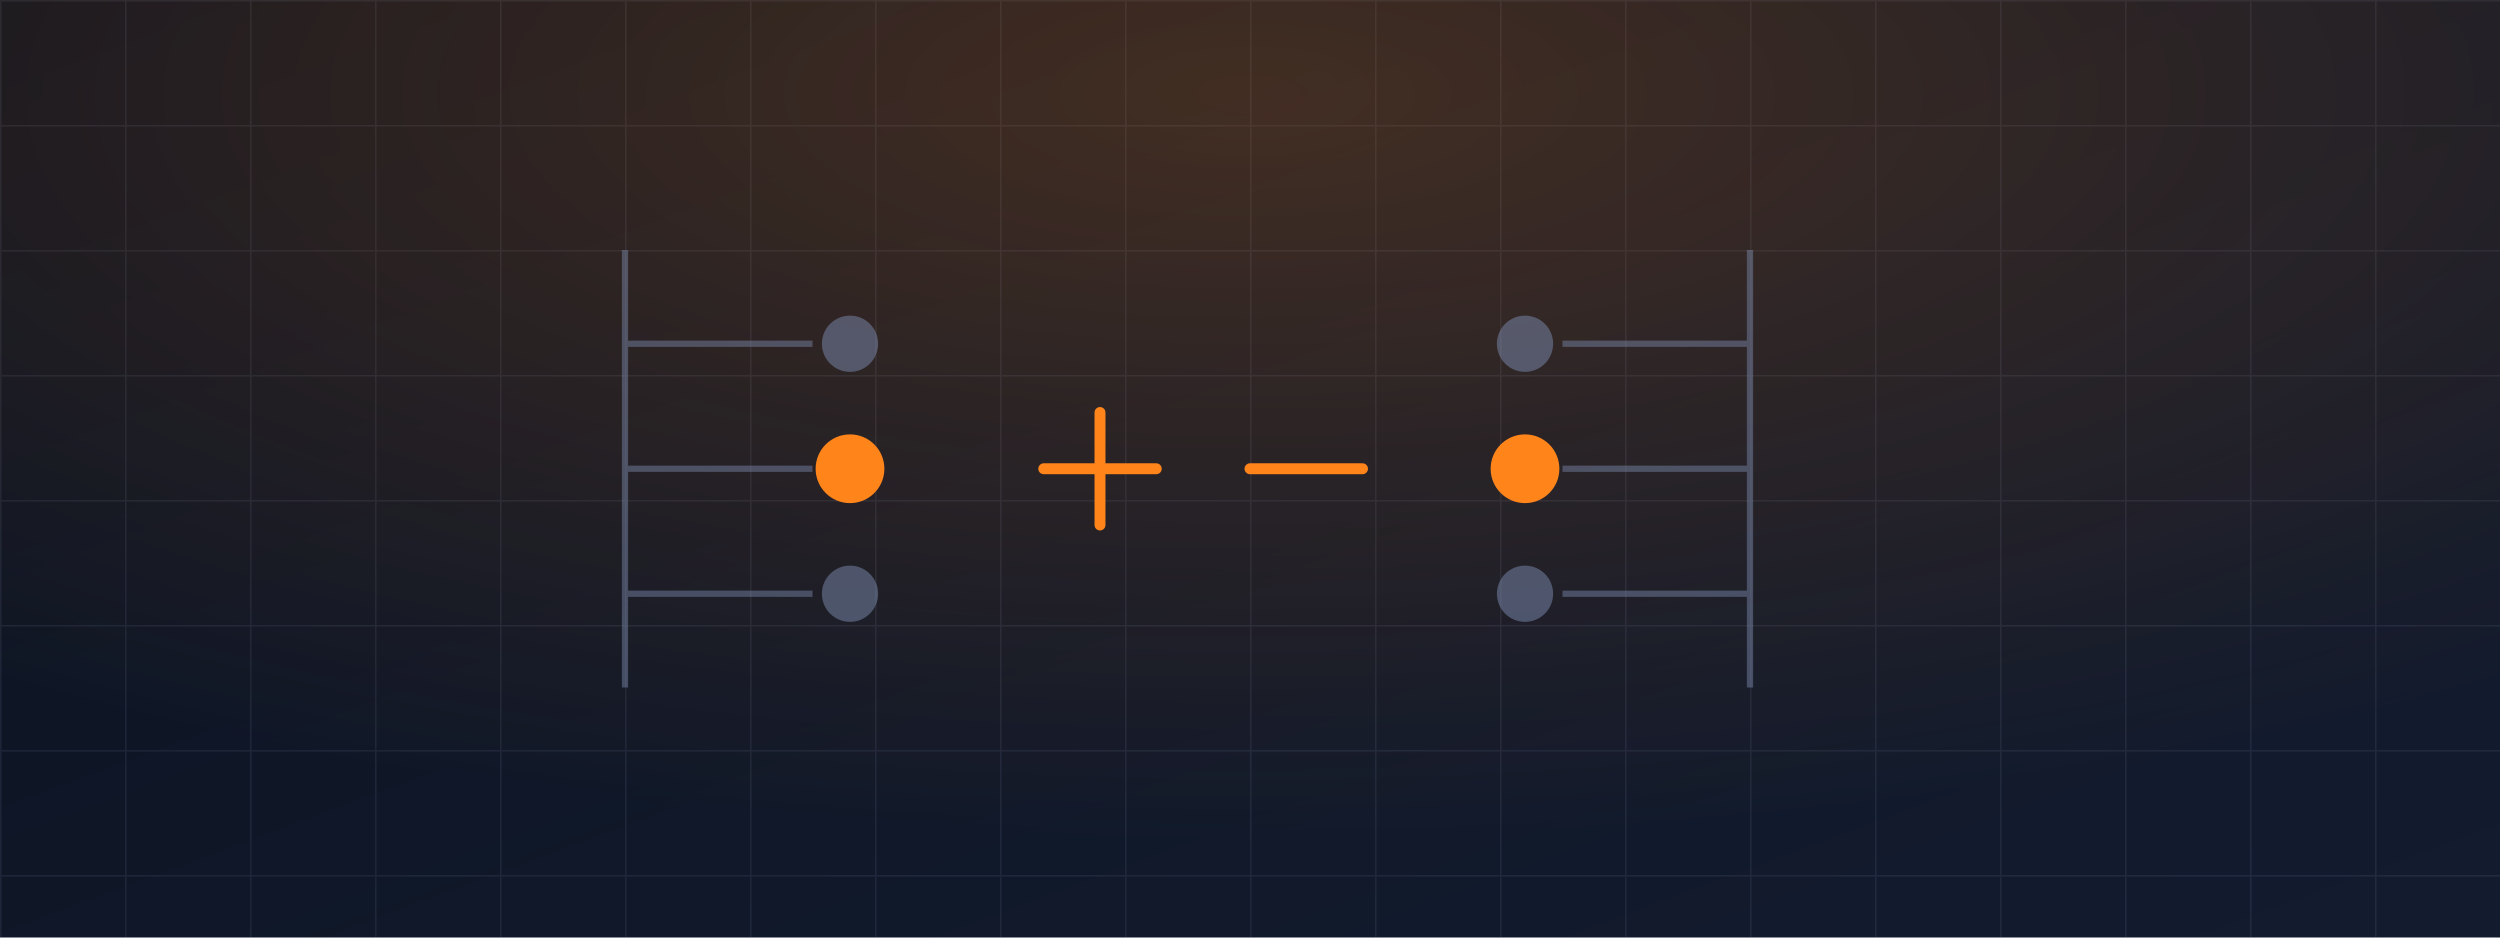
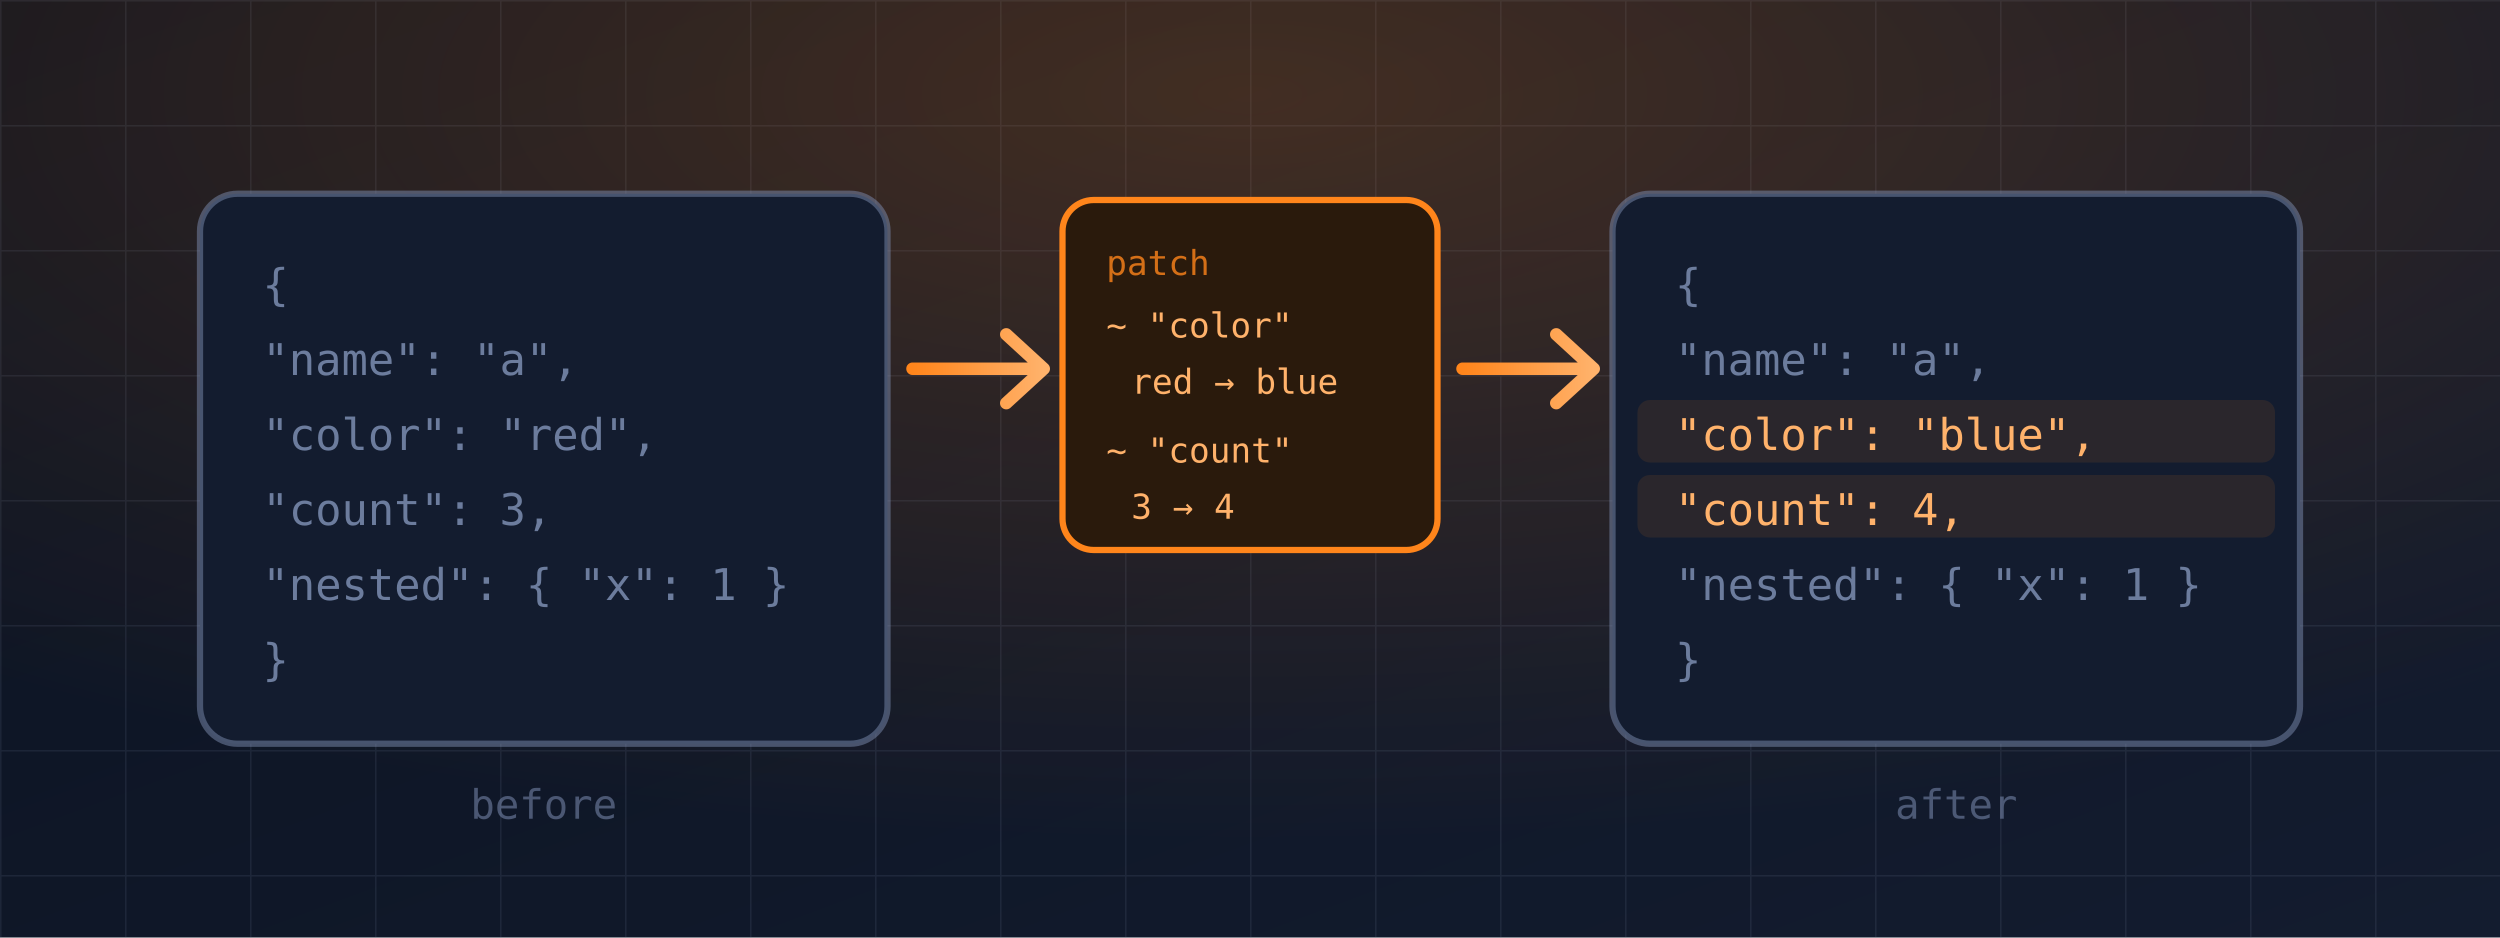
<svg xmlns="http://www.w3.org/2000/svg" viewBox="0 0 800 300" width="800" height="300" role="img" aria-label="obj-diff">
  <defs>
    <linearGradient id="bg" x1="0" y1="0" x2="1" y2="1">
      <stop offset="0" stop-color="#0b1220" />
      <stop offset="1" stop-color="#131c2f" />
    </linearGradient>
    <linearGradient id="acc" x1="0" y1="0" x2="1" y2="0">
      <stop offset="0" stop-color="#ff851b" />
      <stop offset="1" stop-color="#ffb26b" />
    </linearGradient>
    <pattern id="grid" width="40" height="40" patternUnits="userSpaceOnUse">
      <path d="M40 0H0V40" fill="none" stroke="#7c8db0" stroke-opacity=".13" stroke-width="1" />
    </pattern>
    <radialGradient id="glow" cx=".5" cy=".1" r=".8">
      <stop offset="0" stop-color="#ff851b" stop-opacity=".22" />
      <stop offset="1" stop-color="#ff851b" stop-opacity="0" />
    </radialGradient>
  </defs>
  <rect width="800" height="300" fill="url(#bg)" />
  <rect width="800" height="300" fill="url(#grid)" />
  <rect width="800" height="300" fill="url(#glow)" />
-   <g fill="none" stroke="#7c8db0" stroke-opacity=".45" stroke-width="2">
-     <path d="M200 80 V220 M200 110 H260 M200 150 H260 M200 190 H260" />
-     <path d="M560 80 V220 M560 110 H500 M560 150 H500 M560 190 H500" />
+   <rect x="64" y="62" width="220" height="176" rx="12" fill="#131c2f" stroke="#7c8db0" stroke-opacity=".5" stroke-width="2" />
+   <g fill="#7c8db0" fill-opacity=".85" font-family="ui-monospace,Menlo,monospace" font-size="14">
+     <text x="84" y="96">{</text>
+     <text x="84" y="120">  "name": "a",</text>
+     <text x="84" y="144">  "color": "red",</text>
+     <text x="84" y="168">  "count": 3,</text>
+     <text x="84" y="192">  "nested": { "x": 1 }</text>
+     <text x="84" y="216">}</text>
  </g>
-   <g fill="#7c8db0" fill-opacity=".5">
-     <circle cx="272" cy="110" r="9" />
-     <circle cx="272" cy="190" r="9" />
-     <circle cx="488" cy="110" r="9" />
-     <circle cx="488" cy="190" r="9" />
+   <text x="174" y="262" text-anchor="middle" fill="#7c8db0" fill-opacity=".55" font-family="ui-monospace,Menlo,monospace" font-size="13">before</text>
+   <g stroke="url(#acc)" stroke-width="4" fill="none" stroke-linecap="round" stroke-linejoin="round">
+     <path d="M292 118 H332 M322 107 l12 11 -12 11" />
  </g>
-   <circle cx="272" cy="150" r="11" fill="#ff851b" />
-   <circle cx="488" cy="150" r="11" fill="#ff851b" />
-   <path d="M296 150 H464" stroke="url(#acc)" stroke-width="4" stroke-dasharray="10 9" stroke-linecap="round" />
-   <g stroke="#ff851b" stroke-width="3.5" stroke-linecap="round">
-     <path d="M352 132 V168 M334 150 H370" />
-     <path d="M400 150 H436" />
+   <rect x="340" y="64" width="120" height="112" rx="10" fill="#2a1a0c" stroke="#ff851b" stroke-width="2" />
+   <text x="354" y="88" fill="#ff851b" fill-opacity=".8" font-family="ui-monospace,Menlo,monospace" font-size="11">patch</text>
+   <g fill="#ffb26b" font-family="ui-monospace,Menlo,monospace" font-size="11">
+     <text x="354" y="108">~ "color"</text>
+     <text x="362" y="126">red → blue</text>
+     <text x="354" y="148">~ "count"</text>
+     <text x="362" y="166">3 → 4</text>
  </g>
+   <g stroke="url(#acc)" stroke-width="4" fill="none" stroke-linecap="round" stroke-linejoin="round">
+     <path d="M468 118 H508 M498 107 l12 11 -12 11" />
+   </g>
+   <rect x="516" y="62" width="220" height="176" rx="12" fill="#131c2f" stroke="#7c8db0" stroke-opacity=".5" stroke-width="2" />
+   <g fill="#ff851b" fill-opacity=".1">
+     <rect x="524" y="128" width="204" height="20" rx="4" />
+     <rect x="524" y="152" width="204" height="20" rx="4" />
+   </g>
+   <g fill="#7c8db0" fill-opacity=".85" font-family="ui-monospace,Menlo,monospace" font-size="14">
+     <text x="536" y="96">{</text>
+     <text x="536" y="120">  "name": "a",</text>
+   </g>
+   <g fill="#ffb26b" font-family="ui-monospace,Menlo,monospace" font-size="14">
+     <text x="536" y="144">  "color": "blue",</text>
+     <text x="536" y="168">  "count": 4,</text>
+   </g>
+   <g fill="#7c8db0" fill-opacity=".85" font-family="ui-monospace,Menlo,monospace" font-size="14">
+     <text x="536" y="192">  "nested": { "x": 1 }</text>
+     <text x="536" y="216">}</text>
+   </g>
+   <text x="626" y="262" text-anchor="middle" fill="#7c8db0" fill-opacity=".55" font-family="ui-monospace,Menlo,monospace" font-size="13">after</text>
</svg>
